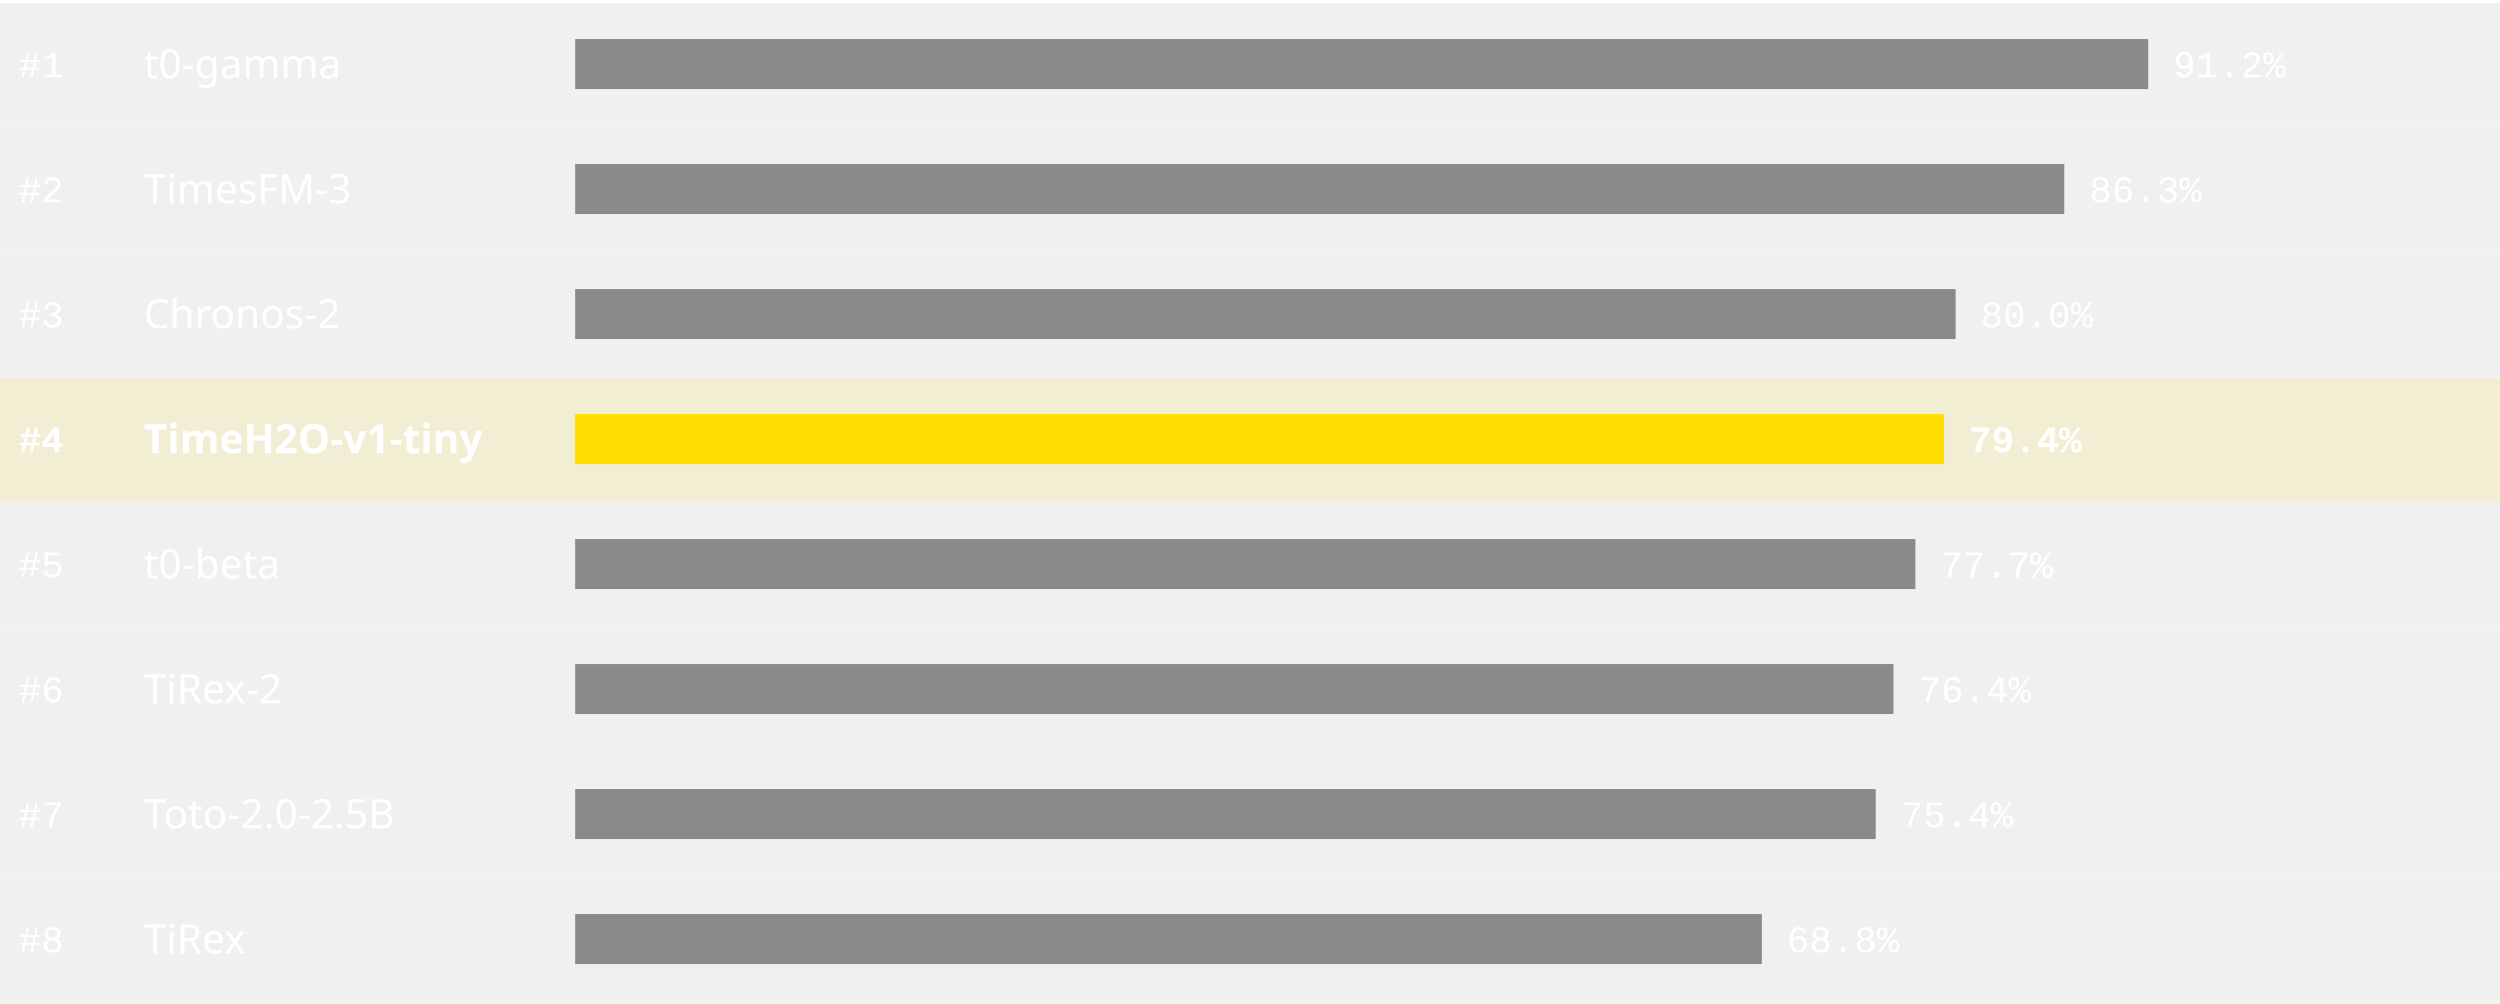
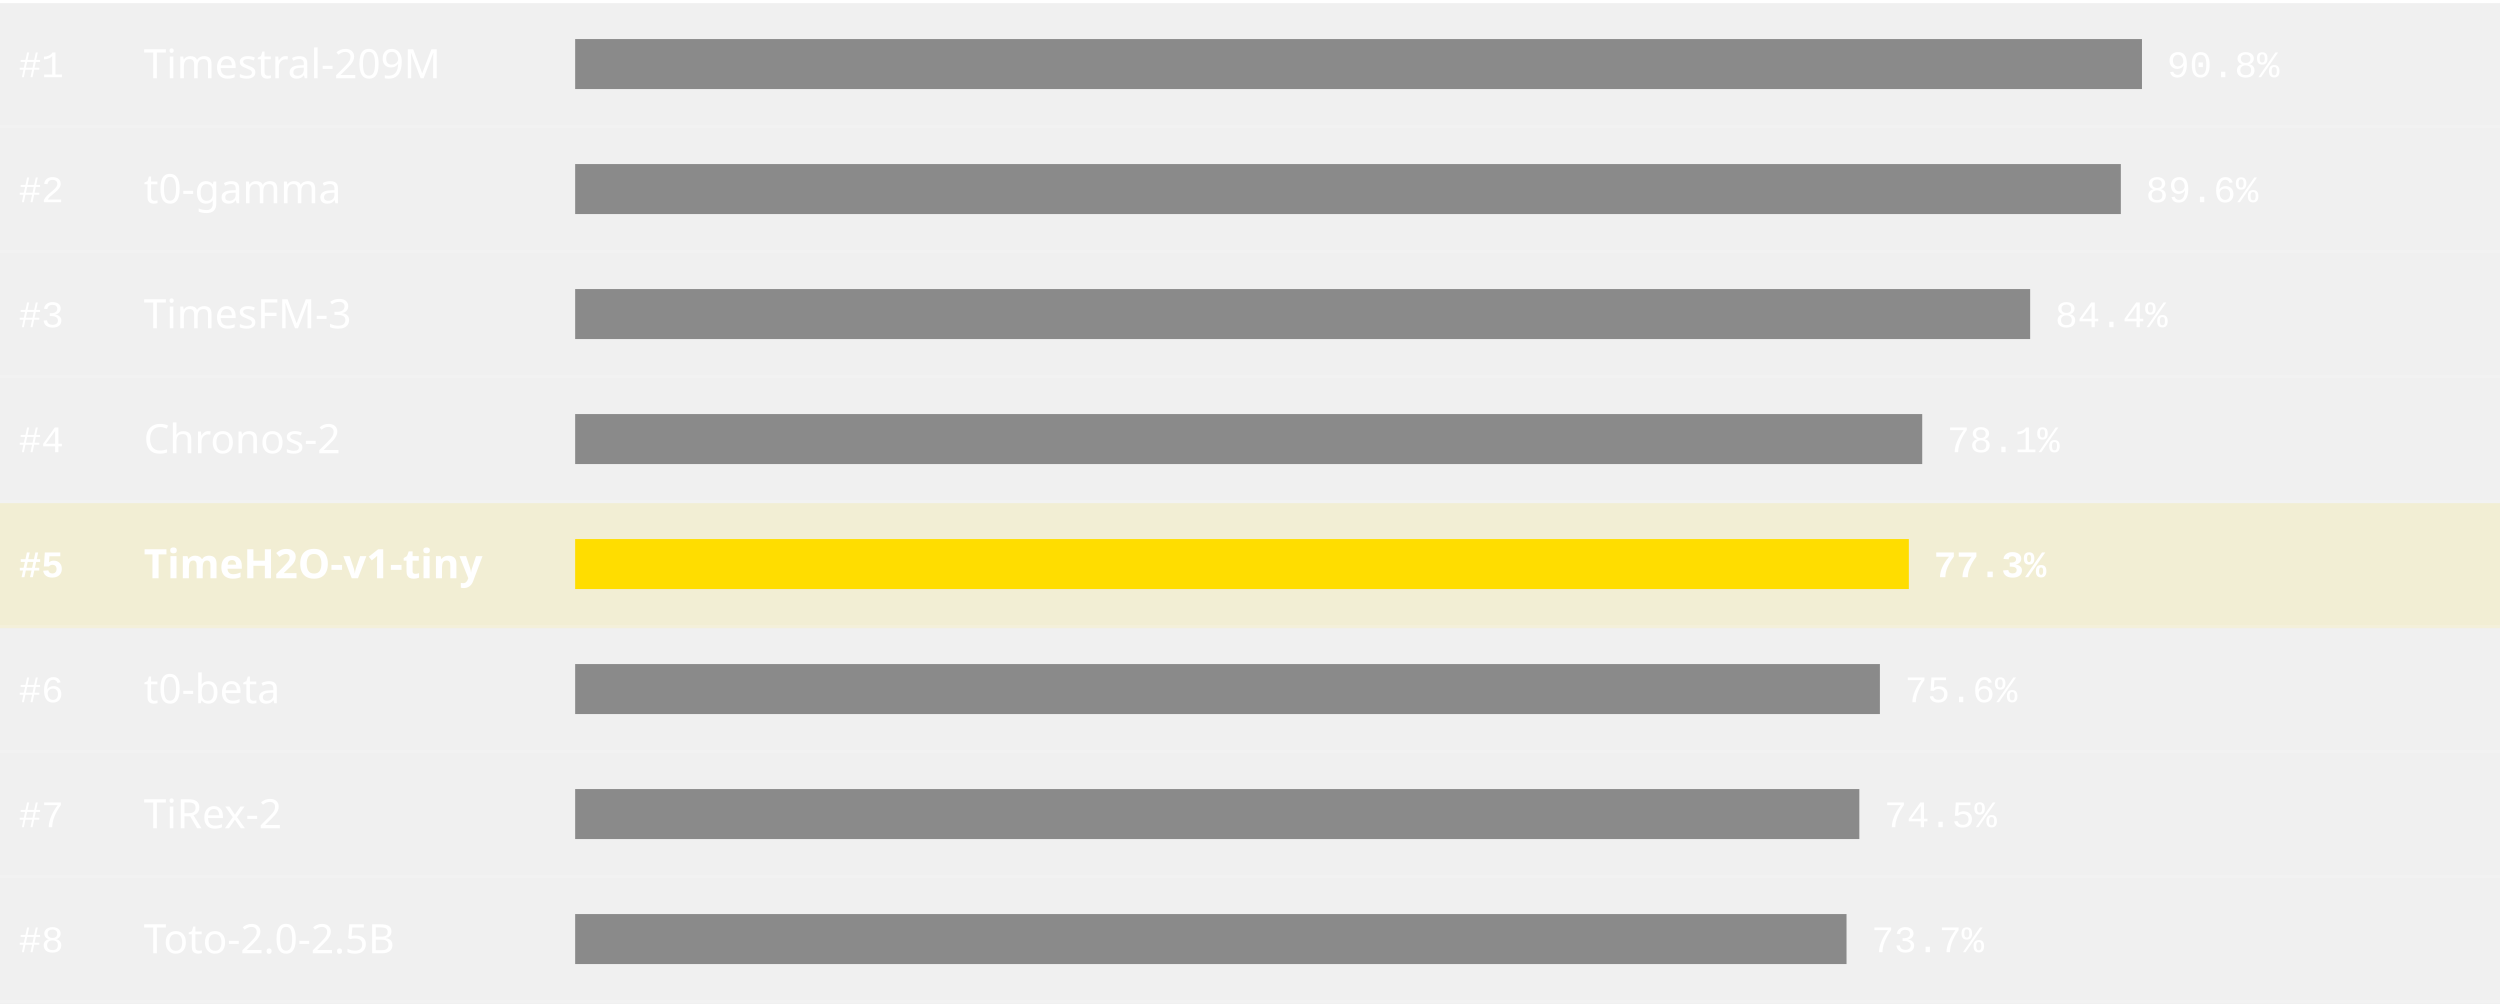
<svg xmlns="http://www.w3.org/2000/svg" width="800" height="321" viewBox="0 0 800 321">
  <style>text{font-family:-apple-system, BlinkMacSystemFont, "Segoe UI", "Noto Sans", Helvetica, Arial, sans-serif;font-size:13px;fill:#FFFFFF}.rank,.value,.comp,.lat,.cost{font-family:ui-monospace, SFMono-Regular, "SF Mono", Menlo, Consolas, "Liberation Mono", monospace;font-size:12px}.sub,.head{font-family:ui-monospace, SFMono-Regular, "SF Mono", Menlo, Consolas, "Liberation Mono", monospace;font-size:10px;fill:rgba(255, 255, 255, .78)}.head{letter-spacing:1px}.head.on{fill:#FFFFFF}text.h2o{font-weight:600}.gap{font-size:16px;fill:rgba(255, 255, 255, .70)}.band{fill:rgba(255, 221, 0, .12)}.bar,.dot,.hatch{fill:#8A8A8A}.bar.h2o,.dot.h2o{fill:#FFDD00}.dot.h2o{stroke:#FFFFFF;stroke-width:2}.bar.ref{fill:url(#hatch)}.rule,.track{fill:rgba(255, 255, 255, .14)}.top{fill:#FFFFFF}</style>
  <rect class="top" x="0" y="0" width="800" height="1" />
  <g class="row">
-     <text class="rank" x="6" y="24.7" data-src="fev-bench/default-view/t0-gamma#rank">#1</text>
-     <text class="name" x="46" y="25.05" data-src="fev-bench/default-view/t0-gamma#name">t0-gamma</text>
-     <rect class="bar" x="184.05" y="12.5" width="503.38" height="16" />
-     <text class="value" x="695.43" y="24.7" data-src="fev-bench/default-view/t0-gamma#score">91.2%</text>
+     <text class="rank" x="6" y="24.7" data-src="fev-bench/default-view/timestral-209m#rank">#1</text>
+     <text class="name" x="46" y="25.05" data-src="fev-bench/default-view/timestral-209m#name">Timestral-209M</text>
+     <rect class="bar" x="184.05" y="12.5" width="501.38" height="16" />
+     <text class="value" x="693.43" y="24.7" data-src="fev-bench/default-view/timestral-209m#score">90.8%</text>
    <rect class="rule" x="0" y="40" width="800" height="1" />
  </g>
  <g class="row">
-     <text class="rank" x="6" y="64.7" data-src="fev-bench/default-view/timesfm-3#rank">#2</text>
-     <text class="name" x="46" y="65.05" data-src="fev-bench/default-view/timesfm-3#name">TimesFM-3</text>
-     <rect class="bar" x="184.05" y="52.5" width="476.52" height="16" />
-     <text class="value" x="668.57" y="64.7" data-src="fev-bench/default-view/timesfm-3#score">86.3%</text>
+     <text class="rank" x="6" y="64.7" data-src="fev-bench/default-view/t0-gamma#rank">#2</text>
+     <text class="name" x="46" y="65.05" data-src="fev-bench/default-view/t0-gamma#name">t0-gamma</text>
+     <rect class="bar" x="184.05" y="52.5" width="494.62" height="16" />
+     <text class="value" x="686.67" y="64.7" data-src="fev-bench/default-view/t0-gamma#score">89.6%</text>
    <rect class="rule" x="0" y="80" width="800" height="1" />
  </g>
  <g class="row">
-     <text class="rank" x="6" y="104.7" data-src="fev-bench/default-view/chronos-2#rank">#3</text>
-     <text class="name" x="46" y="105.05" data-src="fev-bench/default-view/chronos-2#name">Chronos-2</text>
-     <rect class="bar" x="184.05" y="92.5" width="441.74" height="16" />
-     <text class="value" x="633.79" y="104.7" data-src="fev-bench/default-view/chronos-2#score">80.0%</text>
+     <text class="rank" x="6" y="104.7" data-src="fev-bench/default-view/timesfm-3#rank">#3</text>
+     <text class="name" x="46" y="105.05" data-src="fev-bench/default-view/timesfm-3#name">TimesFM-3</text>
+     <rect class="bar" x="184.05" y="92.5" width="465.6" height="16" />
+     <text class="value" x="657.65" y="104.7" data-src="fev-bench/default-view/timesfm-3#score">84.4%</text>
    <rect class="rule" x="0" y="120" width="800" height="1" />
  </g>
-   <g class="row h2o">
-     <rect class="band" x="0" y="121" width="800" height="40" />
-     <text class="rank h2o" x="6" y="144.7" data-src="fev-bench/default-view/timeh2o-v1-tiny#rank">#4</text>
-     <text class="name h2o" x="46" y="145.05" data-src="fev-bench/default-view/timeh2o-v1-tiny#name">TimeH2O-v1-tiny</text>
-     <rect class="bar h2o" x="184.05" y="132.5" width="438.06" height="16" />
-     <text class="value h2o" x="630.11" y="144.7" data-src="fev-bench/default-view/timeh2o-v1-tiny#score">79.4%</text>
+   <g class="row">
+     <text class="rank" x="6" y="144.7" data-src="fev-bench/default-view/chronos-2#rank">#4</text>
+     <text class="name" x="46" y="145.05" data-src="fev-bench/default-view/chronos-2#name">Chronos-2</text>
+     <rect class="bar" x="184.05" y="132.5" width="431.06" height="16" />
+     <text class="value" x="623.11" y="144.7" data-src="fev-bench/default-view/chronos-2#score">78.1%</text>
    <rect class="rule" x="0" y="160" width="800" height="1" />
  </g>
-   <g class="row">
-     <text class="rank" x="6" y="184.7" data-src="fev-bench/default-view/t0-beta#rank">#5</text>
-     <text class="name" x="46" y="185.05" data-src="fev-bench/default-view/t0-beta#name">t0-beta</text>
-     <rect class="bar" x="184.05" y="172.5" width="428.87" height="16" />
-     <text class="value" x="620.92" y="184.7" data-src="fev-bench/default-view/t0-beta#score">77.7%</text>
+   <g class="row h2o">
+     <rect class="band" x="0" y="161" width="800" height="40" />
+     <text class="rank h2o" x="6" y="184.7" data-src="fev-bench/default-view/timeh2o-v1-tiny#rank">#5</text>
+     <text class="name h2o" x="46" y="185.05" data-src="fev-bench/default-view/timeh2o-v1-tiny#name">TimeH2O-v1-tiny</text>
+     <rect class="bar h2o" x="184.05" y="172.5" width="426.78" height="16" />
+     <text class="value h2o" x="618.83" y="184.7" data-src="fev-bench/default-view/timeh2o-v1-tiny#score">77.3%</text>
    <rect class="rule" x="0" y="200" width="800" height="1" />
  </g>
  <g class="row">
-     <text class="rank" x="6" y="224.7" data-src="fev-bench/default-view/tirex-2#rank">#6</text>
-     <text class="name" x="46" y="225.05" data-src="fev-bench/default-view/tirex-2#name">TiRex-2</text>
-     <rect class="bar" x="184.05" y="212.5" width="421.87" height="16" />
-     <text class="value" x="613.92" y="224.7" data-src="fev-bench/default-view/tirex-2#score">76.4%</text>
+     <text class="rank" x="6" y="224.7" data-src="fev-bench/default-view/t0-beta#rank">#6</text>
+     <text class="name" x="46" y="225.05" data-src="fev-bench/default-view/t0-beta#name">t0-beta</text>
+     <rect class="bar" x="184.05" y="212.5" width="417.52" height="16" />
+     <text class="value" x="609.57" y="224.7" data-src="fev-bench/default-view/t0-beta#score">75.6%</text>
    <rect class="rule" x="0" y="240" width="800" height="1" />
  </g>
  <g class="row">
-     <text class="rank" x="6" y="264.7" data-src="fev-bench/default-view/toto-2_0-2_5b#rank">#7</text>
-     <text class="name" x="46" y="265.05" data-src="fev-bench/default-view/toto-2_0-2_5b#name">Toto-2.0-2.5B</text>
-     <rect class="bar" x="184.05" y="252.5" width="416.17" height="16" />
-     <text class="value" x="608.22" y="264.7" data-src="fev-bench/default-view/toto-2_0-2_5b#score">75.4%</text>
+     <text class="rank" x="6" y="264.7" data-src="fev-bench/default-view/tirex-2#rank">#7</text>
+     <text class="name" x="46" y="265.05" data-src="fev-bench/default-view/tirex-2#name">TiRex-2</text>
+     <rect class="bar" x="184.05" y="252.5" width="410.94" height="16" />
+     <text class="value" x="602.99" y="264.7" data-src="fev-bench/default-view/tirex-2#score">74.5%</text>
    <rect class="rule" x="0" y="280" width="800" height="1" />
  </g>
  <g class="row">
-     <text class="rank" x="6" y="304.7" data-src="fev-bench/default-view/tirex#rank">#8</text>
-     <text class="name" x="46" y="305.05" data-src="fev-bench/default-view/tirex#name">TiRex</text>
-     <rect class="bar" x="184.05" y="292.5" width="379.74" height="16" />
-     <text class="value" x="571.79" y="304.7" data-src="fev-bench/default-view/tirex#score">68.8%</text>
+     <text class="rank" x="6" y="304.7" data-src="fev-bench/default-view/toto-2_0-2_5b#rank">#8</text>
+     <text class="name" x="46" y="305.05" data-src="fev-bench/default-view/toto-2_0-2_5b#name">Toto-2.0-2.5B</text>
+     <rect class="bar" x="184.05" y="292.5" width="406.84" height="16" />
+     <text class="value" x="598.89" y="304.7" data-src="fev-bench/default-view/toto-2_0-2_5b#score">73.7%</text>
    <rect class="rule" x="0" y="320" width="800" height="1" />
  </g>
</svg>
